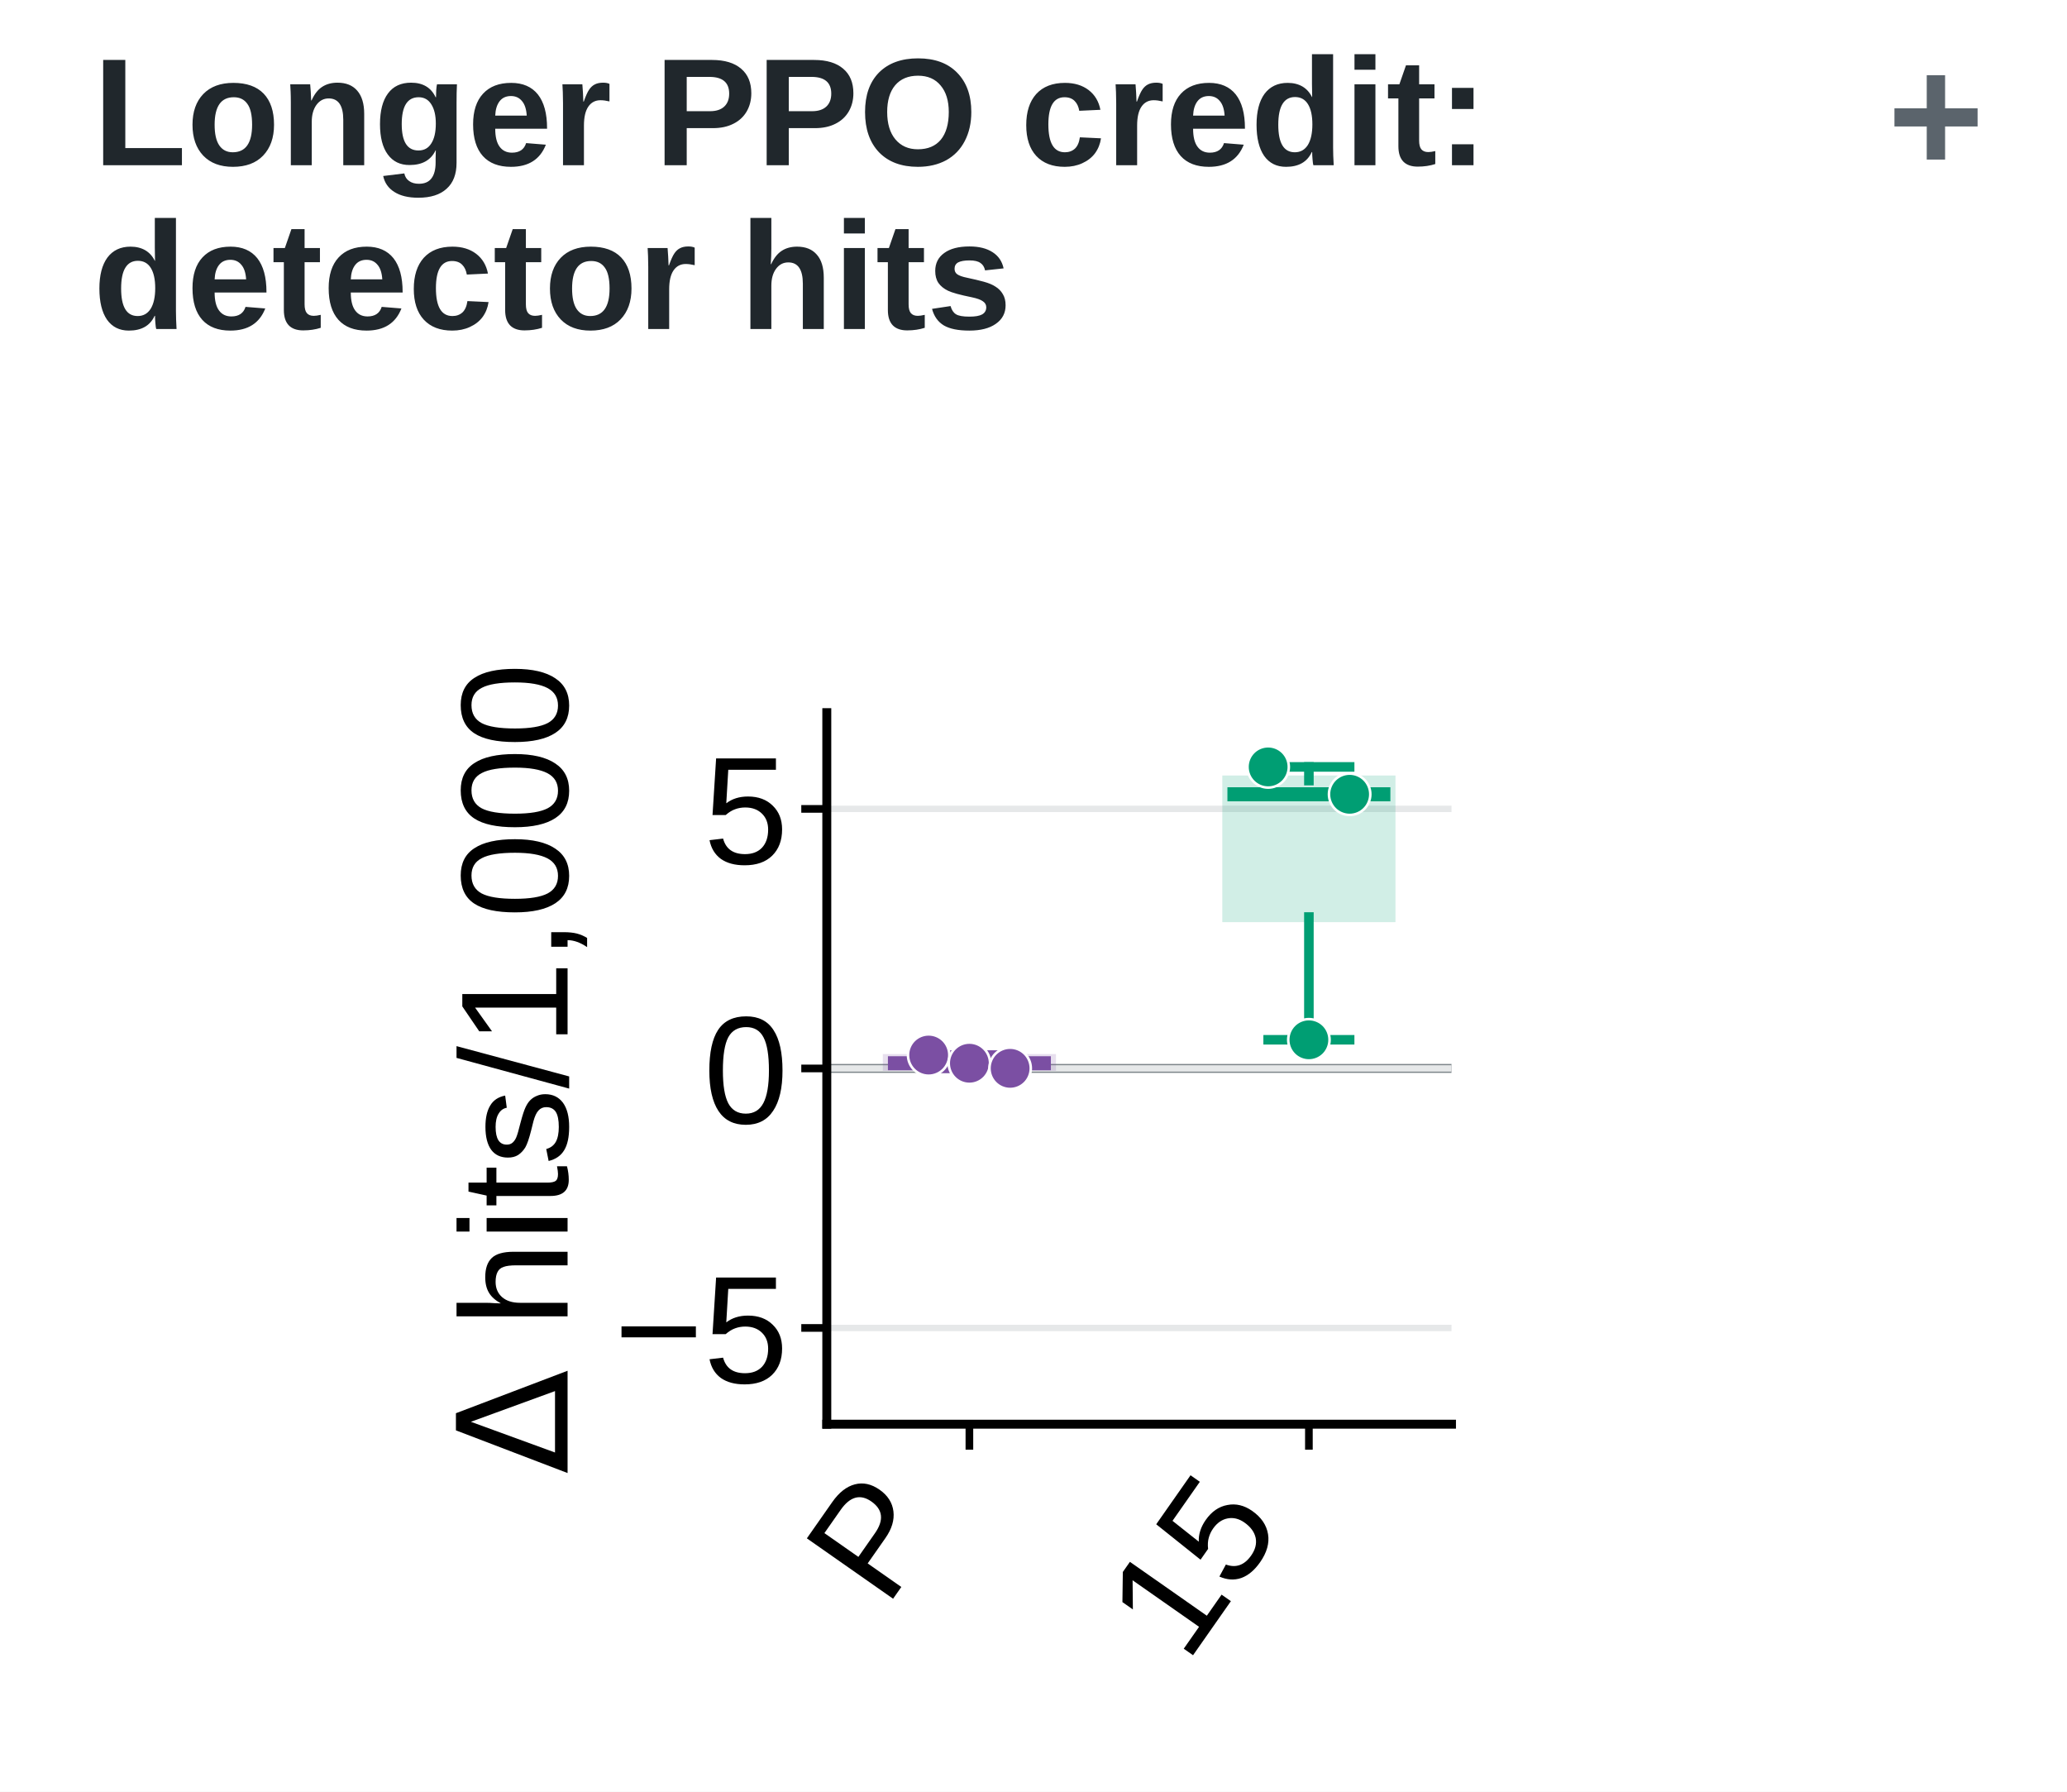
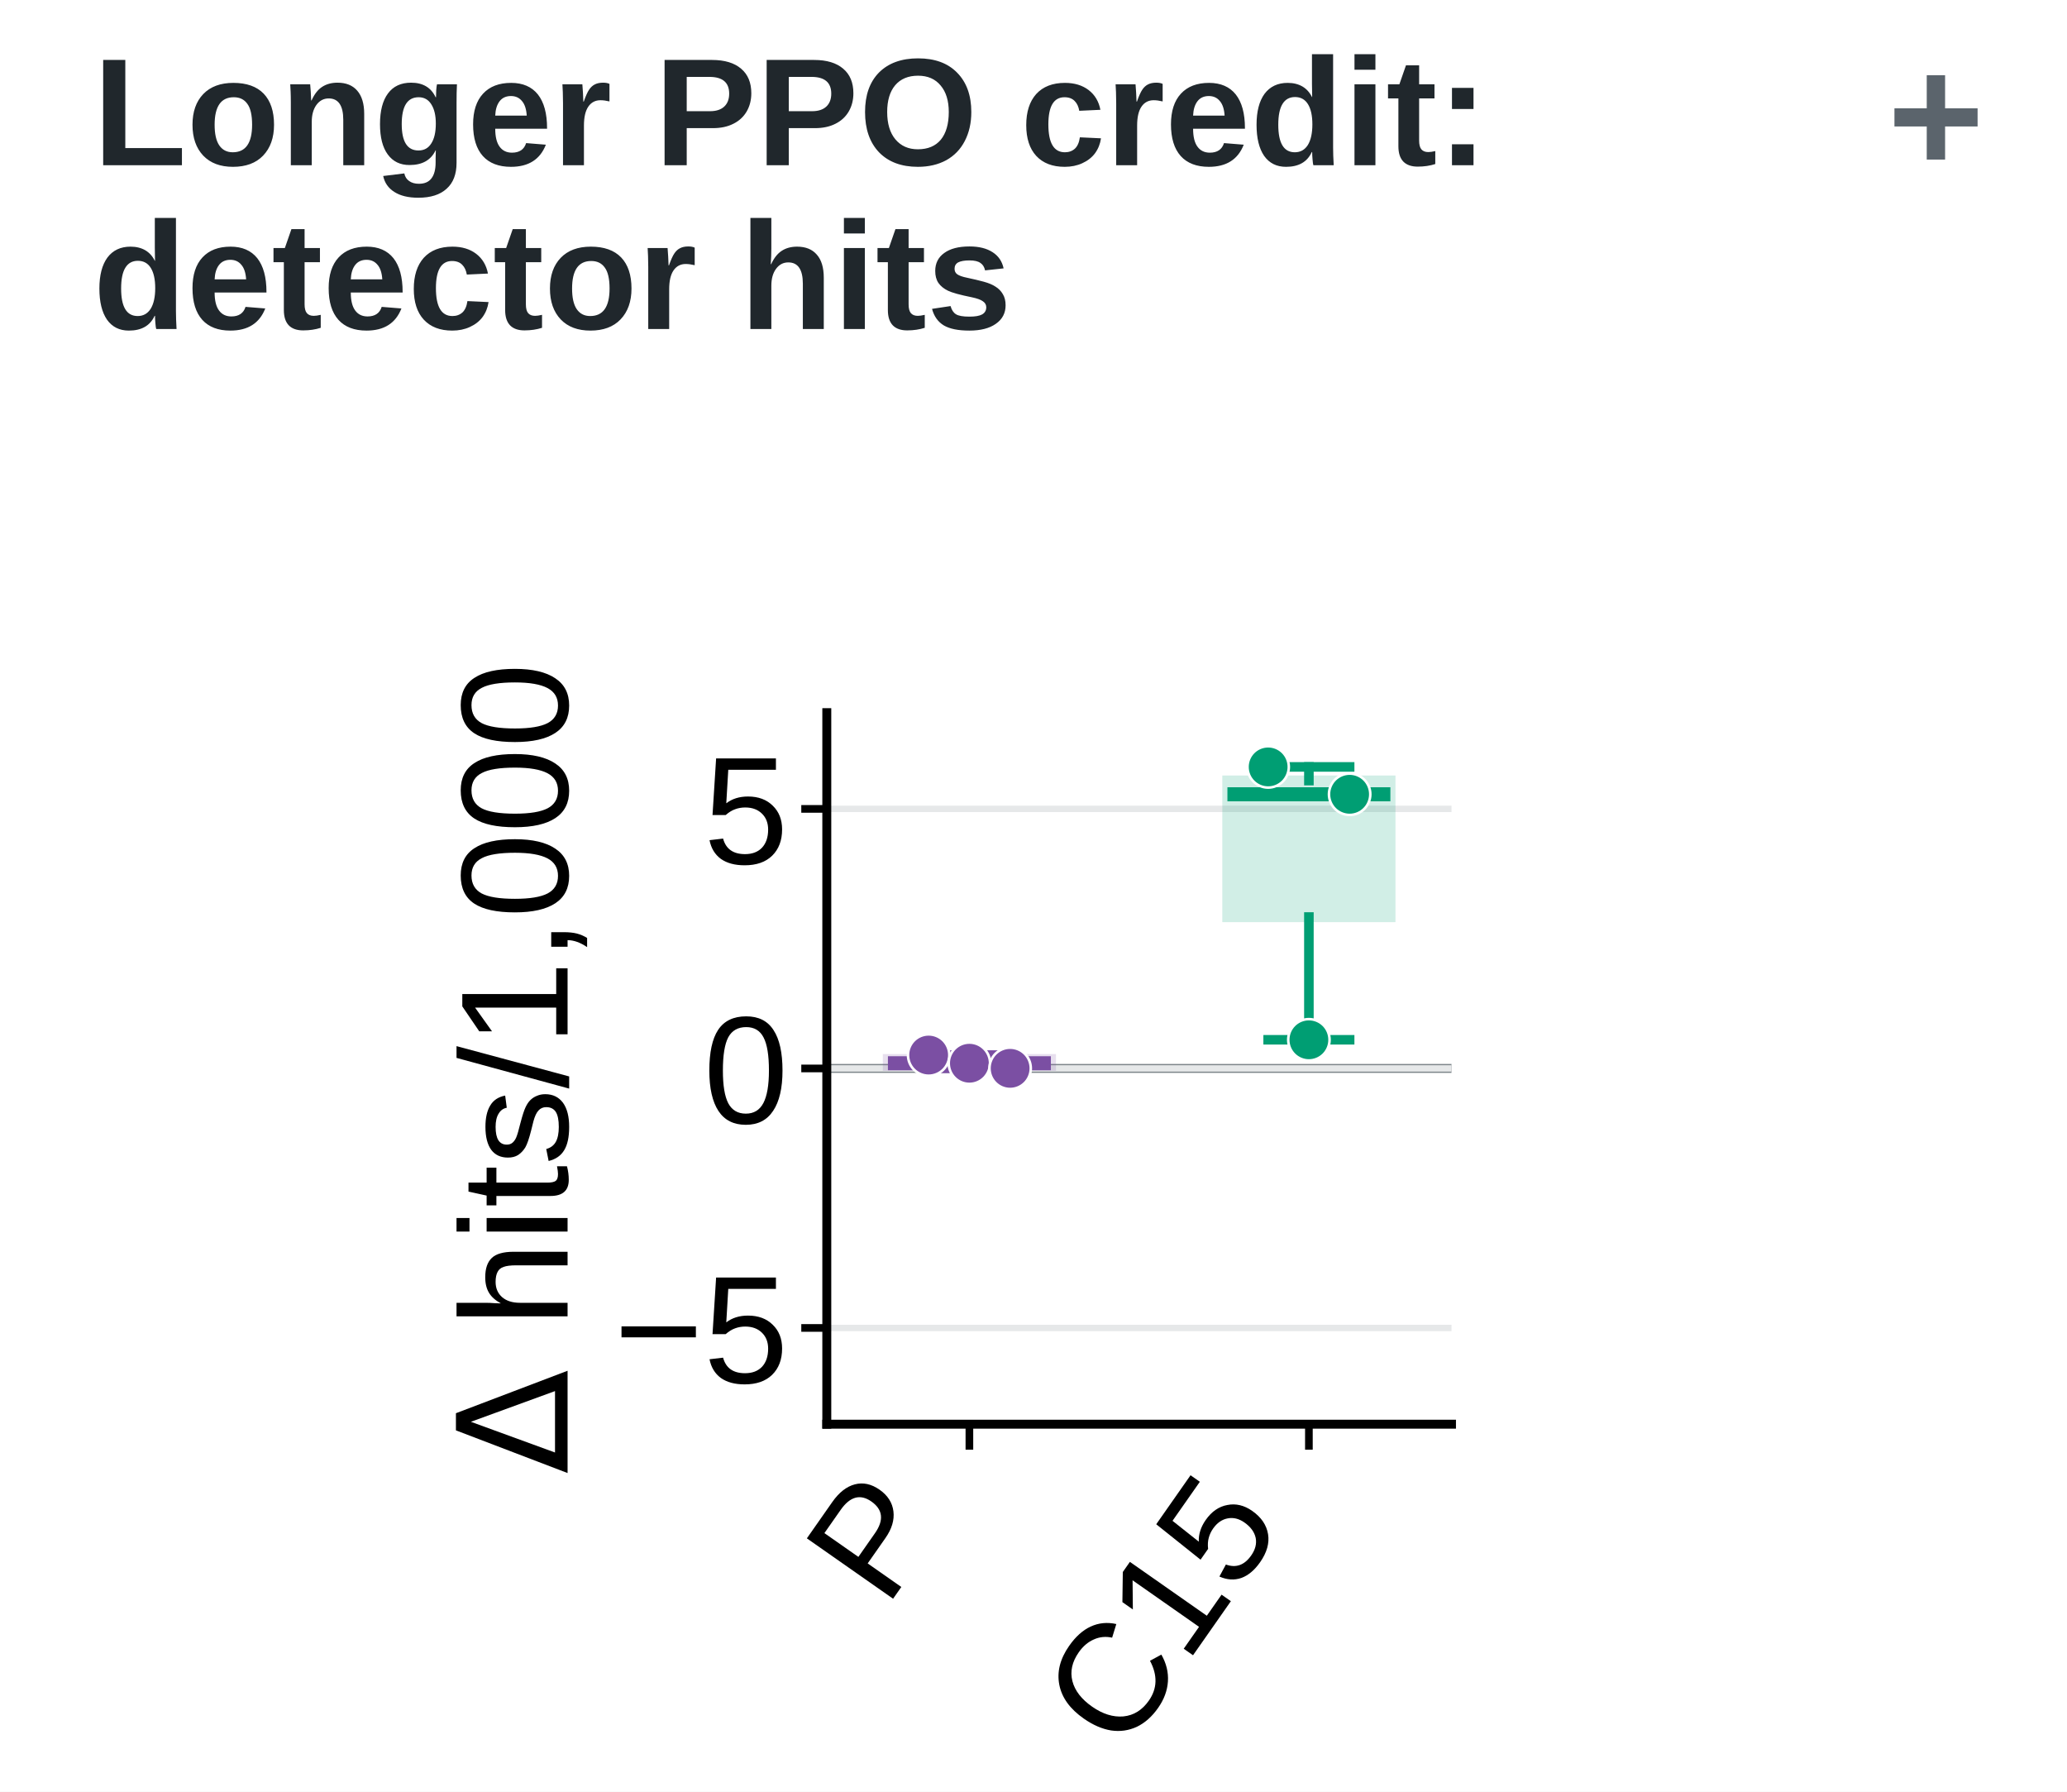
<svg xmlns="http://www.w3.org/2000/svg" xmlns:xlink="http://www.w3.org/1999/xlink" width="162pt" height="140.4pt" viewBox="0 0 162 140.4" version="1.1">
  <defs>
    <style type="text/css">*{stroke-linejoin: round; stroke-linecap: butt}</style>
  </defs>
  <g id="figure_1">
    <g id="patch_1">
      <path d="M 0 140.4 L 162 140.4 L 162 0 L 0 0 z " style="fill: #ffffff" />
    </g>
    <g id="axes_1">
      <g id="patch_2">
        <path d="M 64.8 111.6 L 113.76 111.6 L 113.76 55.843 L 64.8 55.843 z " style="fill: #ffffff" />
      </g>
      <g id="line2d_1">
        <path d="M 64.8 83.722 L 113.76 83.722 " clip-path="url(#p81a2403ec0)" style="fill: none; stroke: #7d858a; stroke-width: 0.7; stroke-linecap: square" />
      </g>
      <g id="matplotlib.axis_1">
        <g id="xtick_1">
          <g id="line2d_2">
            <defs>
              <path id="m8e8d9a8fae" d="M 0 0 L 0 2 " style="stroke: #000000; stroke-width: 0.6" />
            </defs>
            <g>
              <use xlink:href="#m8e8d9a8fae" x="75.976" y="111.6" style="stroke: #000000; stroke-width: 0.6" />
            </g>
          </g>
          <g id="text_1">
            <text style="font-size: 12px; font-family: 'Arial'" transform="translate(69.43085 126.0835) rotate(-55)">P</text>
          </g>
        </g>
        <g id="xtick_2">
          <g id="line2d_3">
            <g>
              <use xlink:href="#m8e8d9a8fae" x="102.584" y="111.6" style="stroke: #000000; stroke-width: 0.6" />
            </g>
          </g>
          <g id="text_2">
-             <text style="font-size: 12px; font-family: 'Arial'" transform="translate(92.97558 130.4593) rotate(-55)">15</text>
+             <text style="font-size: 12px; font-family: 'Arial'" transform="translate(88.00482 137.5582) rotate(-55)">C15</text>
          </g>
        </g>
      </g>
      <g id="matplotlib.axis_2">
        <g id="ytick_1">
          <g id="line2d_4">
            <path d="M 64.8 104.059 L 113.76 104.059 " clip-path="url(#p81a2403ec0)" style="fill: none; stroke: #e6e8e9; stroke-width: 0.5; stroke-linecap: square" />
          </g>
          <g id="line2d_5">
            <defs>
              <path id="m2e3f482a18" d="M 0 0 L -2 0 " style="stroke: #000000; stroke-width: 0.6" />
            </defs>
            <g>
              <use xlink:href="#m2e3f482a18" x="64.8" y="104.059" style="stroke: #000000; stroke-width: 0.6" />
            </g>
          </g>
          <g id="text_3">
            <text style="font-size: 12px; font-family: 'Arial'; text-anchor: end" x="61.8" y="108.354" transform="rotate(-0 61.8 108.3541)">−5</text>
          </g>
        </g>
        <g id="ytick_2">
          <g id="line2d_6">
            <path d="M 64.8 83.722 L 113.76 83.722 " clip-path="url(#p81a2403ec0)" style="fill: none; stroke: #e6e8e9; stroke-width: 0.5; stroke-linecap: square" />
          </g>
          <g id="line2d_7">
            <g>
              <use xlink:href="#m2e3f482a18" x="64.8" y="83.722" style="stroke: #000000; stroke-width: 0.6" />
            </g>
          </g>
          <g id="text_4">
            <text style="font-size: 12px; font-family: 'Arial'; text-anchor: end" x="61.8" y="88.016" transform="rotate(-0 61.8 88.01629)">0</text>
          </g>
        </g>
        <g id="ytick_3">
          <g id="line2d_8">
            <path d="M 64.8 63.384 L 113.76 63.384 " clip-path="url(#p81a2403ec0)" style="fill: none; stroke: #e6e8e9; stroke-width: 0.5; stroke-linecap: square" />
          </g>
          <g id="line2d_9">
            <g>
              <use xlink:href="#m2e3f482a18" x="64.8" y="63.384" style="stroke: #000000; stroke-width: 0.6" />
            </g>
          </g>
          <g id="text_5">
            <text style="font-size: 12px; font-family: 'Arial'; text-anchor: end" x="61.8" y="67.678" transform="rotate(-0 61.8 67.67845)">5</text>
          </g>
        </g>
        <g id="text_6">
          <g transform="translate(44.73313 115.5216) rotate(-90)">
            <text>
              <tspan x="0" y="-0.25" style="font-size: 12px; font-family: 'DejaVu Sans'">Δ</tspan>
              <tspan x="8.209" y="-0.25" style="font-size: 12px; font-family: 'Arial'"> </tspan>
              <tspan x="11.543" y="-0.25" style="font-size: 12px; font-family: 'Arial'">h</tspan>
              <tspan x="18.217" y="-0.25" style="font-size: 12px; font-family: 'Arial'">i</tspan>
              <tspan x="20.883" y="-0.25" style="font-size: 12px; font-family: 'Arial'">t</tspan>
              <tspan x="24.217" y="-0.25" style="font-size: 12px; font-family: 'Arial'">s</tspan>
              <tspan x="30.217" y="-0.25" style="font-size: 12px; font-family: 'Arial'">/</tspan>
              <tspan x="33.551" y="-0.25" style="font-size: 12px; font-family: 'Arial'">1</tspan>
              <tspan x="40.225" y="-0.25" style="font-size: 12px; font-family: 'Arial'">,</tspan>
              <tspan x="43.559" y="-0.25" style="font-size: 12px; font-family: 'Arial'">0</tspan>
              <tspan x="50.232" y="-0.25" style="font-size: 12px; font-family: 'Arial'">0</tspan>
              <tspan x="56.906" y="-0.25" style="font-size: 12px; font-family: 'Arial'">0</tspan>
            </text>
          </g>
        </g>
      </g>
      <g id="patch_3">
        <path d="M 69.59 83.515 L 82.362 83.515 L 82.362 82.994 L 69.59 82.994 L 69.59 83.515 z " clip-path="url(#p81a2403ec0)" style="fill: #7b4fa3; opacity: 0.18; stroke: #7b4fa3; stroke-width: 0.8; stroke-linejoin: miter" />
      </g>
      <g id="line2d_10">
        <path d="M 75.976 83.515 L 75.976 83.715 " clip-path="url(#p81a2403ec0)" style="fill: none; stroke: #7b4fa3; stroke-width: 0.75; stroke-linecap: square" />
      </g>
      <g id="line2d_11">
        <path d="M 75.976 82.994 L 75.976 82.674 " clip-path="url(#p81a2403ec0)" style="fill: none; stroke: #7b4fa3; stroke-width: 0.75; stroke-linecap: square" />
      </g>
      <g id="line2d_12">
        <path d="M 72.783 83.715 L 79.169 83.715 " clip-path="url(#p81a2403ec0)" style="fill: none; stroke: #7b4fa3; stroke-width: 0.75; stroke-linecap: square" />
      </g>
      <g id="line2d_13">
        <path d="M 72.783 82.674 L 79.169 82.674 " clip-path="url(#p81a2403ec0)" style="fill: none; stroke: #7b4fa3; stroke-width: 0.75; stroke-linecap: square" />
      </g>
      <g id="patch_4">
        <path d="M 96.198 71.859 L 108.97 71.859 L 108.97 61.168 L 96.198 61.168 L 96.198 71.859 z " clip-path="url(#p81a2403ec0)" style="fill: #009e73; opacity: 0.18; stroke: #009e73; stroke-width: 0.8; stroke-linejoin: miter" />
      </g>
      <g id="line2d_14">
        <path d="M 102.584 71.859 L 102.584 81.478 " clip-path="url(#p81a2403ec0)" style="fill: none; stroke: #009e73; stroke-width: 0.75; stroke-linecap: square" />
      </g>
      <g id="line2d_15">
        <path d="M 102.584 61.168 L 102.584 60.096 " clip-path="url(#p81a2403ec0)" style="fill: none; stroke: #009e73; stroke-width: 0.75; stroke-linecap: square" />
      </g>
      <g id="line2d_16">
        <path d="M 99.391 81.478 L 105.777 81.478 " clip-path="url(#p81a2403ec0)" style="fill: none; stroke: #009e73; stroke-width: 0.75; stroke-linecap: square" />
      </g>
      <g id="line2d_17">
        <path d="M 99.391 60.096 L 105.777 60.096 " clip-path="url(#p81a2403ec0)" style="fill: none; stroke: #009e73; stroke-width: 0.75; stroke-linecap: square" />
      </g>
      <g id="line2d_18">
        <path d="M 69.59 83.315 L 82.362 83.315 " clip-path="url(#p81a2403ec0)" style="fill: none; stroke: #7b4fa3; stroke-width: 1.1" />
      </g>
      <g id="line2d_19">
        <path d="M 96.198 62.24 L 108.97 62.24 " clip-path="url(#p81a2403ec0)" style="fill: none; stroke: #009e73; stroke-width: 1.1" />
      </g>
      <g id="patch_5">
        <path d="M 64.8 111.6 L 64.8 55.843 " style="fill: none; stroke: #000000; stroke-width: 0.7; stroke-linejoin: miter; stroke-linecap: square" />
      </g>
      <g id="patch_6">
        <path d="M 64.8 111.6 L 113.76 111.6 " style="fill: none; stroke: #000000; stroke-width: 0.7; stroke-linejoin: miter; stroke-linecap: square" />
      </g>
      <g id="PathCollection_1">
        <defs>
          <path id="mf06b97bcfa" d="M 0 1.62 C 0.43 1.62 0.842 1.449 1.146 1.146 C 1.449 0.842 1.62 0.43 1.62 0 C 1.62 -0.43 1.449 -0.842 1.146 -1.146 C 0.842 -1.449 0.43 -1.62 0 -1.62 C -0.43 -1.62 -0.842 -1.449 -1.146 -1.146 C -1.449 -0.842 -1.62 -0.43 -1.62 0 C -1.62 0.43 -1.449 0.842 -1.146 1.146 C -0.842 1.449 -0.43 1.62 0 1.62 z " style="stroke: #ffffff; stroke-width: 0.2" />
        </defs>
        <g clip-path="url(#p81a2403ec0)">
          <use xlink:href="#mf06b97bcfa" x="72.783" y="82.674" style="fill: #7b4fa3; stroke: #ffffff; stroke-width: 0.2" />
          <use xlink:href="#mf06b97bcfa" x="75.976" y="83.315" style="fill: #7b4fa3; stroke: #ffffff; stroke-width: 0.2" />
          <use xlink:href="#mf06b97bcfa" x="79.169" y="83.715" style="fill: #7b4fa3; stroke: #ffffff; stroke-width: 0.2" />
        </g>
      </g>
      <g id="PathCollection_2">
        <defs>
          <path id="mf26314e9b7" d="M 0 1.62 C 0.43 1.62 0.842 1.449 1.146 1.146 C 1.449 0.842 1.62 0.43 1.62 0 C 1.62 -0.43 1.449 -0.842 1.146 -1.146 C 0.842 -1.449 0.43 -1.62 0 -1.62 C -0.43 -1.62 -0.842 -1.449 -1.146 -1.146 C -1.449 -0.842 -1.62 -0.43 -1.62 0 C -1.62 0.43 -1.449 0.842 -1.146 1.146 C -0.842 1.449 -0.43 1.62 0 1.62 z " style="stroke: #ffffff; stroke-width: 0.2" />
        </defs>
        <g clip-path="url(#p81a2403ec0)">
          <use xlink:href="#mf26314e9b7" x="99.391" y="60.096" style="fill: #009e73; stroke: #ffffff; stroke-width: 0.2" />
          <use xlink:href="#mf26314e9b7" x="102.584" y="81.478" style="fill: #009e73; stroke: #ffffff; stroke-width: 0.2" />
          <use xlink:href="#mf26314e9b7" x="105.777" y="62.24" style="fill: #009e73; stroke: #ffffff; stroke-width: 0.2" />
        </g>
      </g>
    </g>
    <g id="text_7">
      <text style="font-weight: 700; font-size: 12px; font-family: 'Arial'; fill: #20272c" transform="translate(7.29 12.94763)">Longer PPO credit:</text>
      <text style="font-weight: 700; font-size: 12px; font-family: 'Arial'; fill: #20272c" transform="translate(7.29 25.7805)">detector hits</text>
    </g>
    <g id="text_8">
      <text style="font-weight: 700; font-size: 13px; font-family: 'Arial'; text-anchor: end; fill: #5b646c" x="155.52" y="13.517" transform="rotate(-0 155.52 13.51716)">+</text>
    </g>
  </g>
  <defs>
    <clipPath id="p81a2403ec0">
      <rect x="64.8" y="55.843" width="48.96" height="55.757" />
    </clipPath>
  </defs>
</svg>
